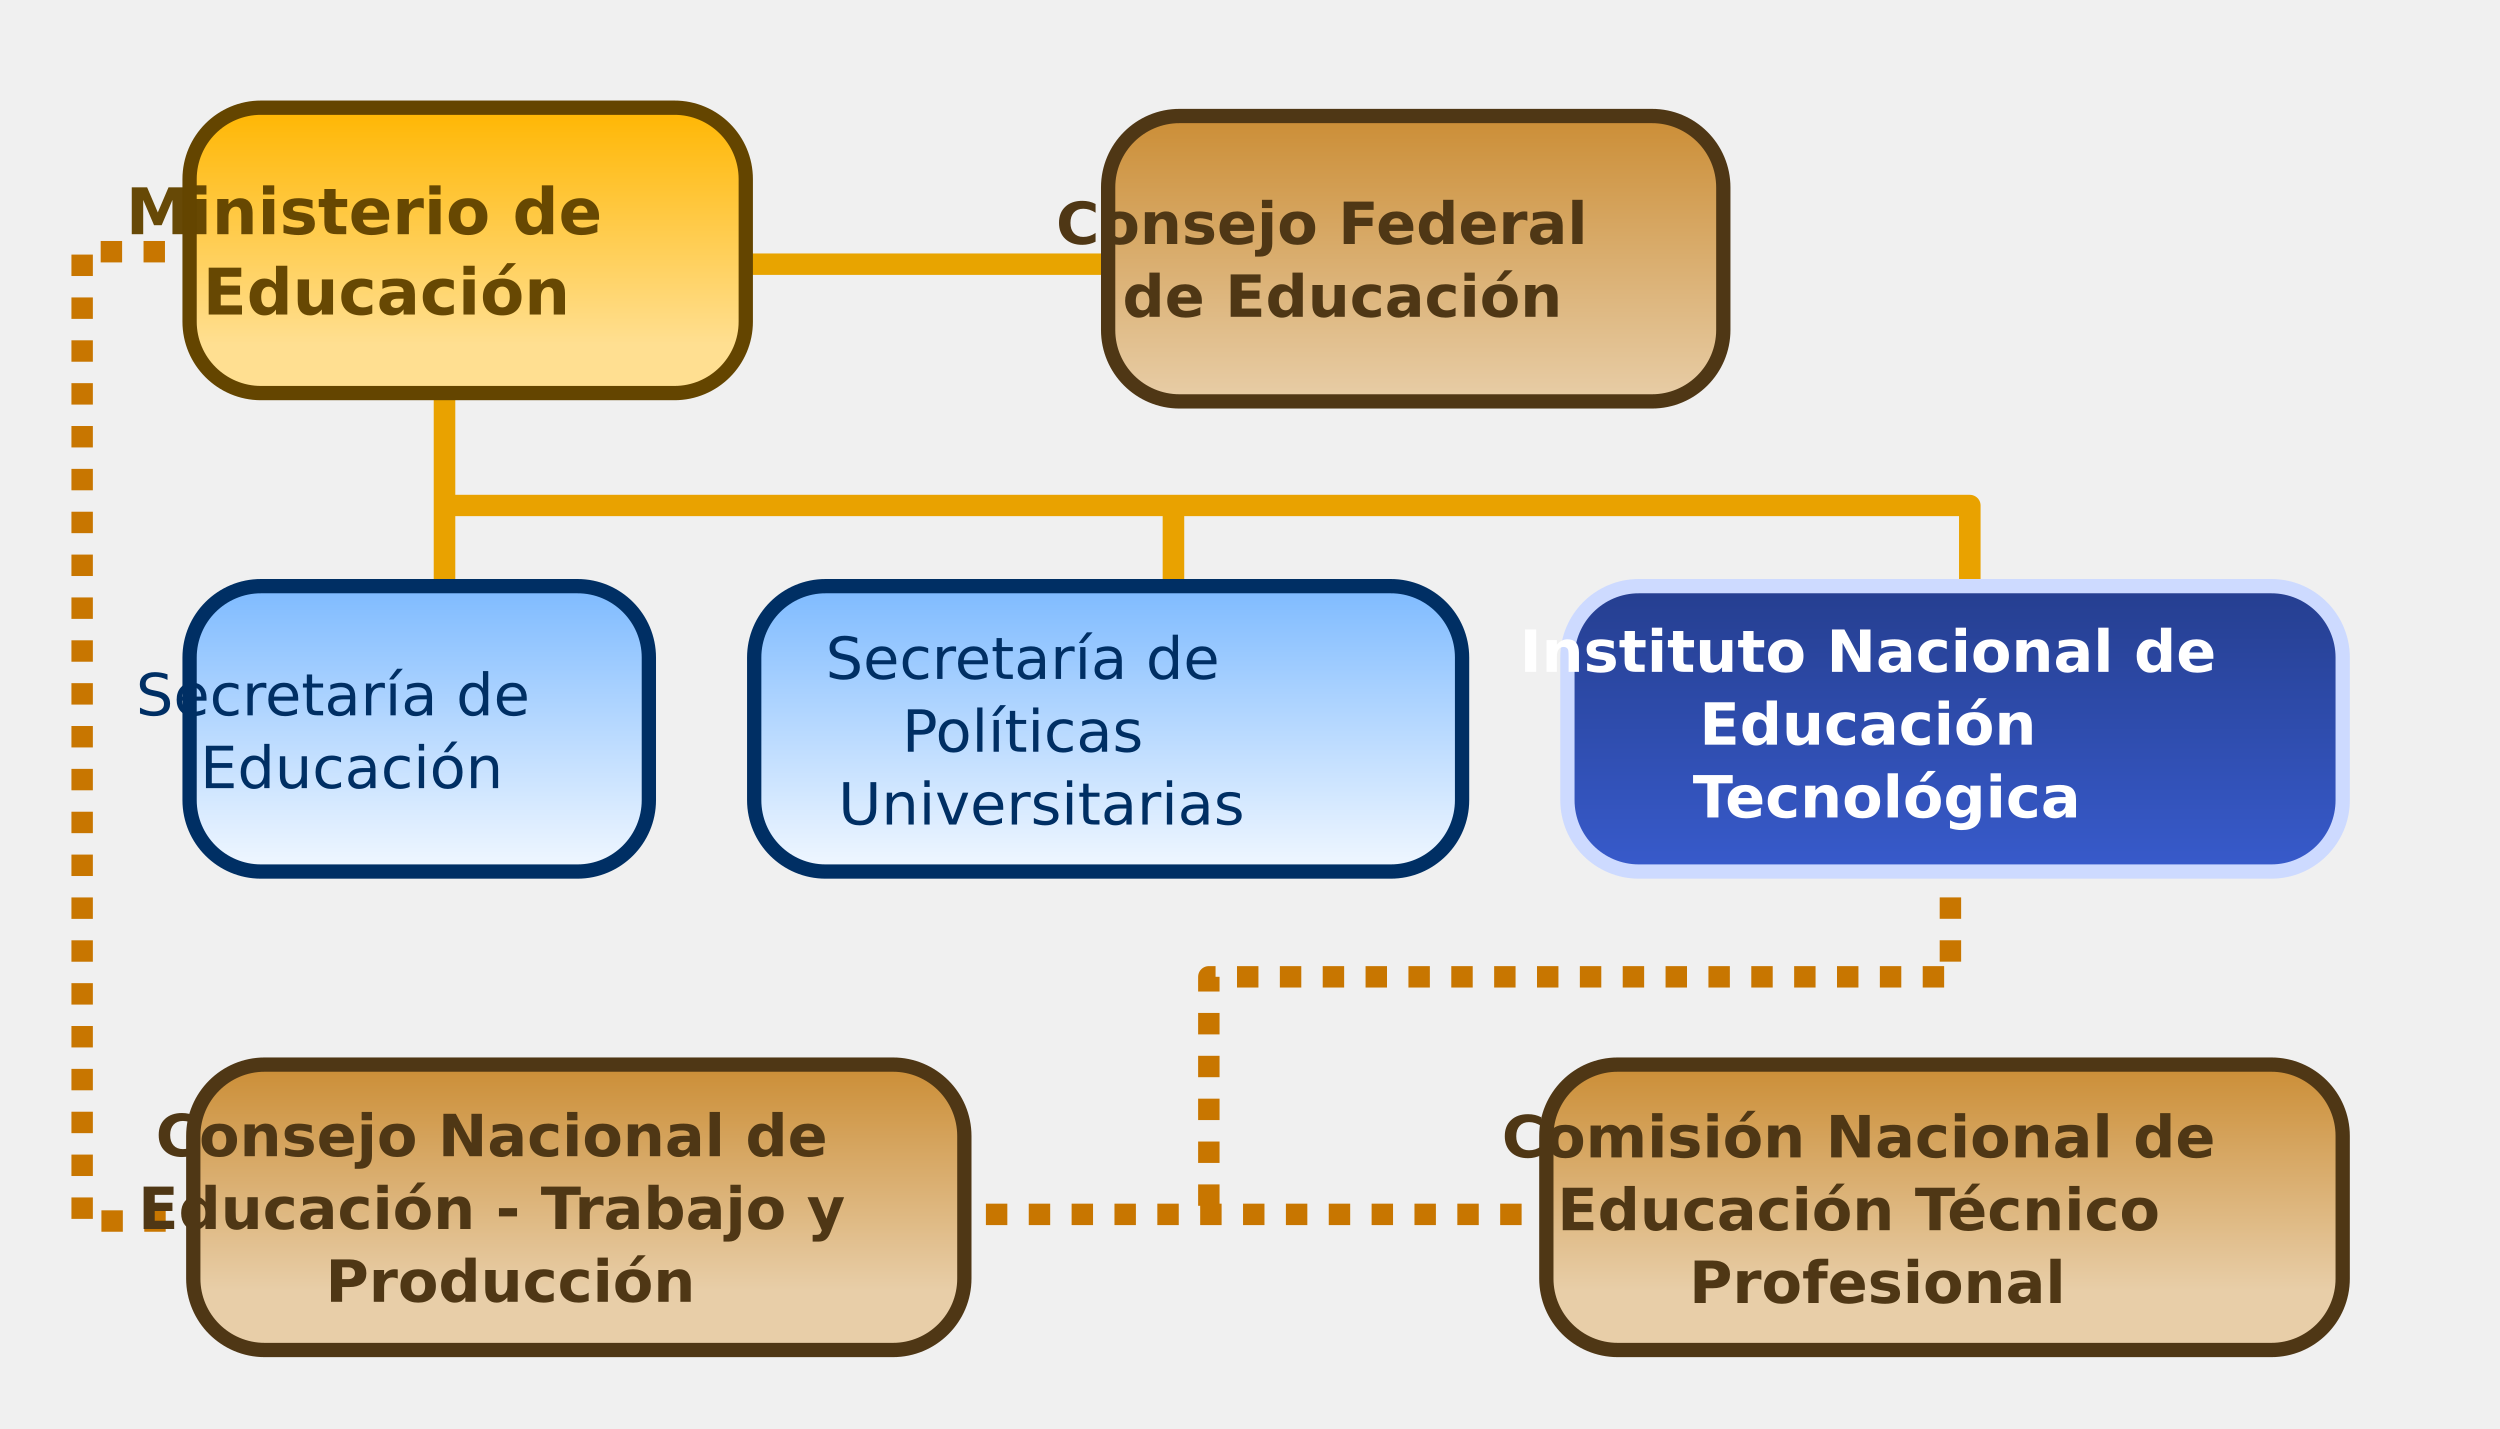
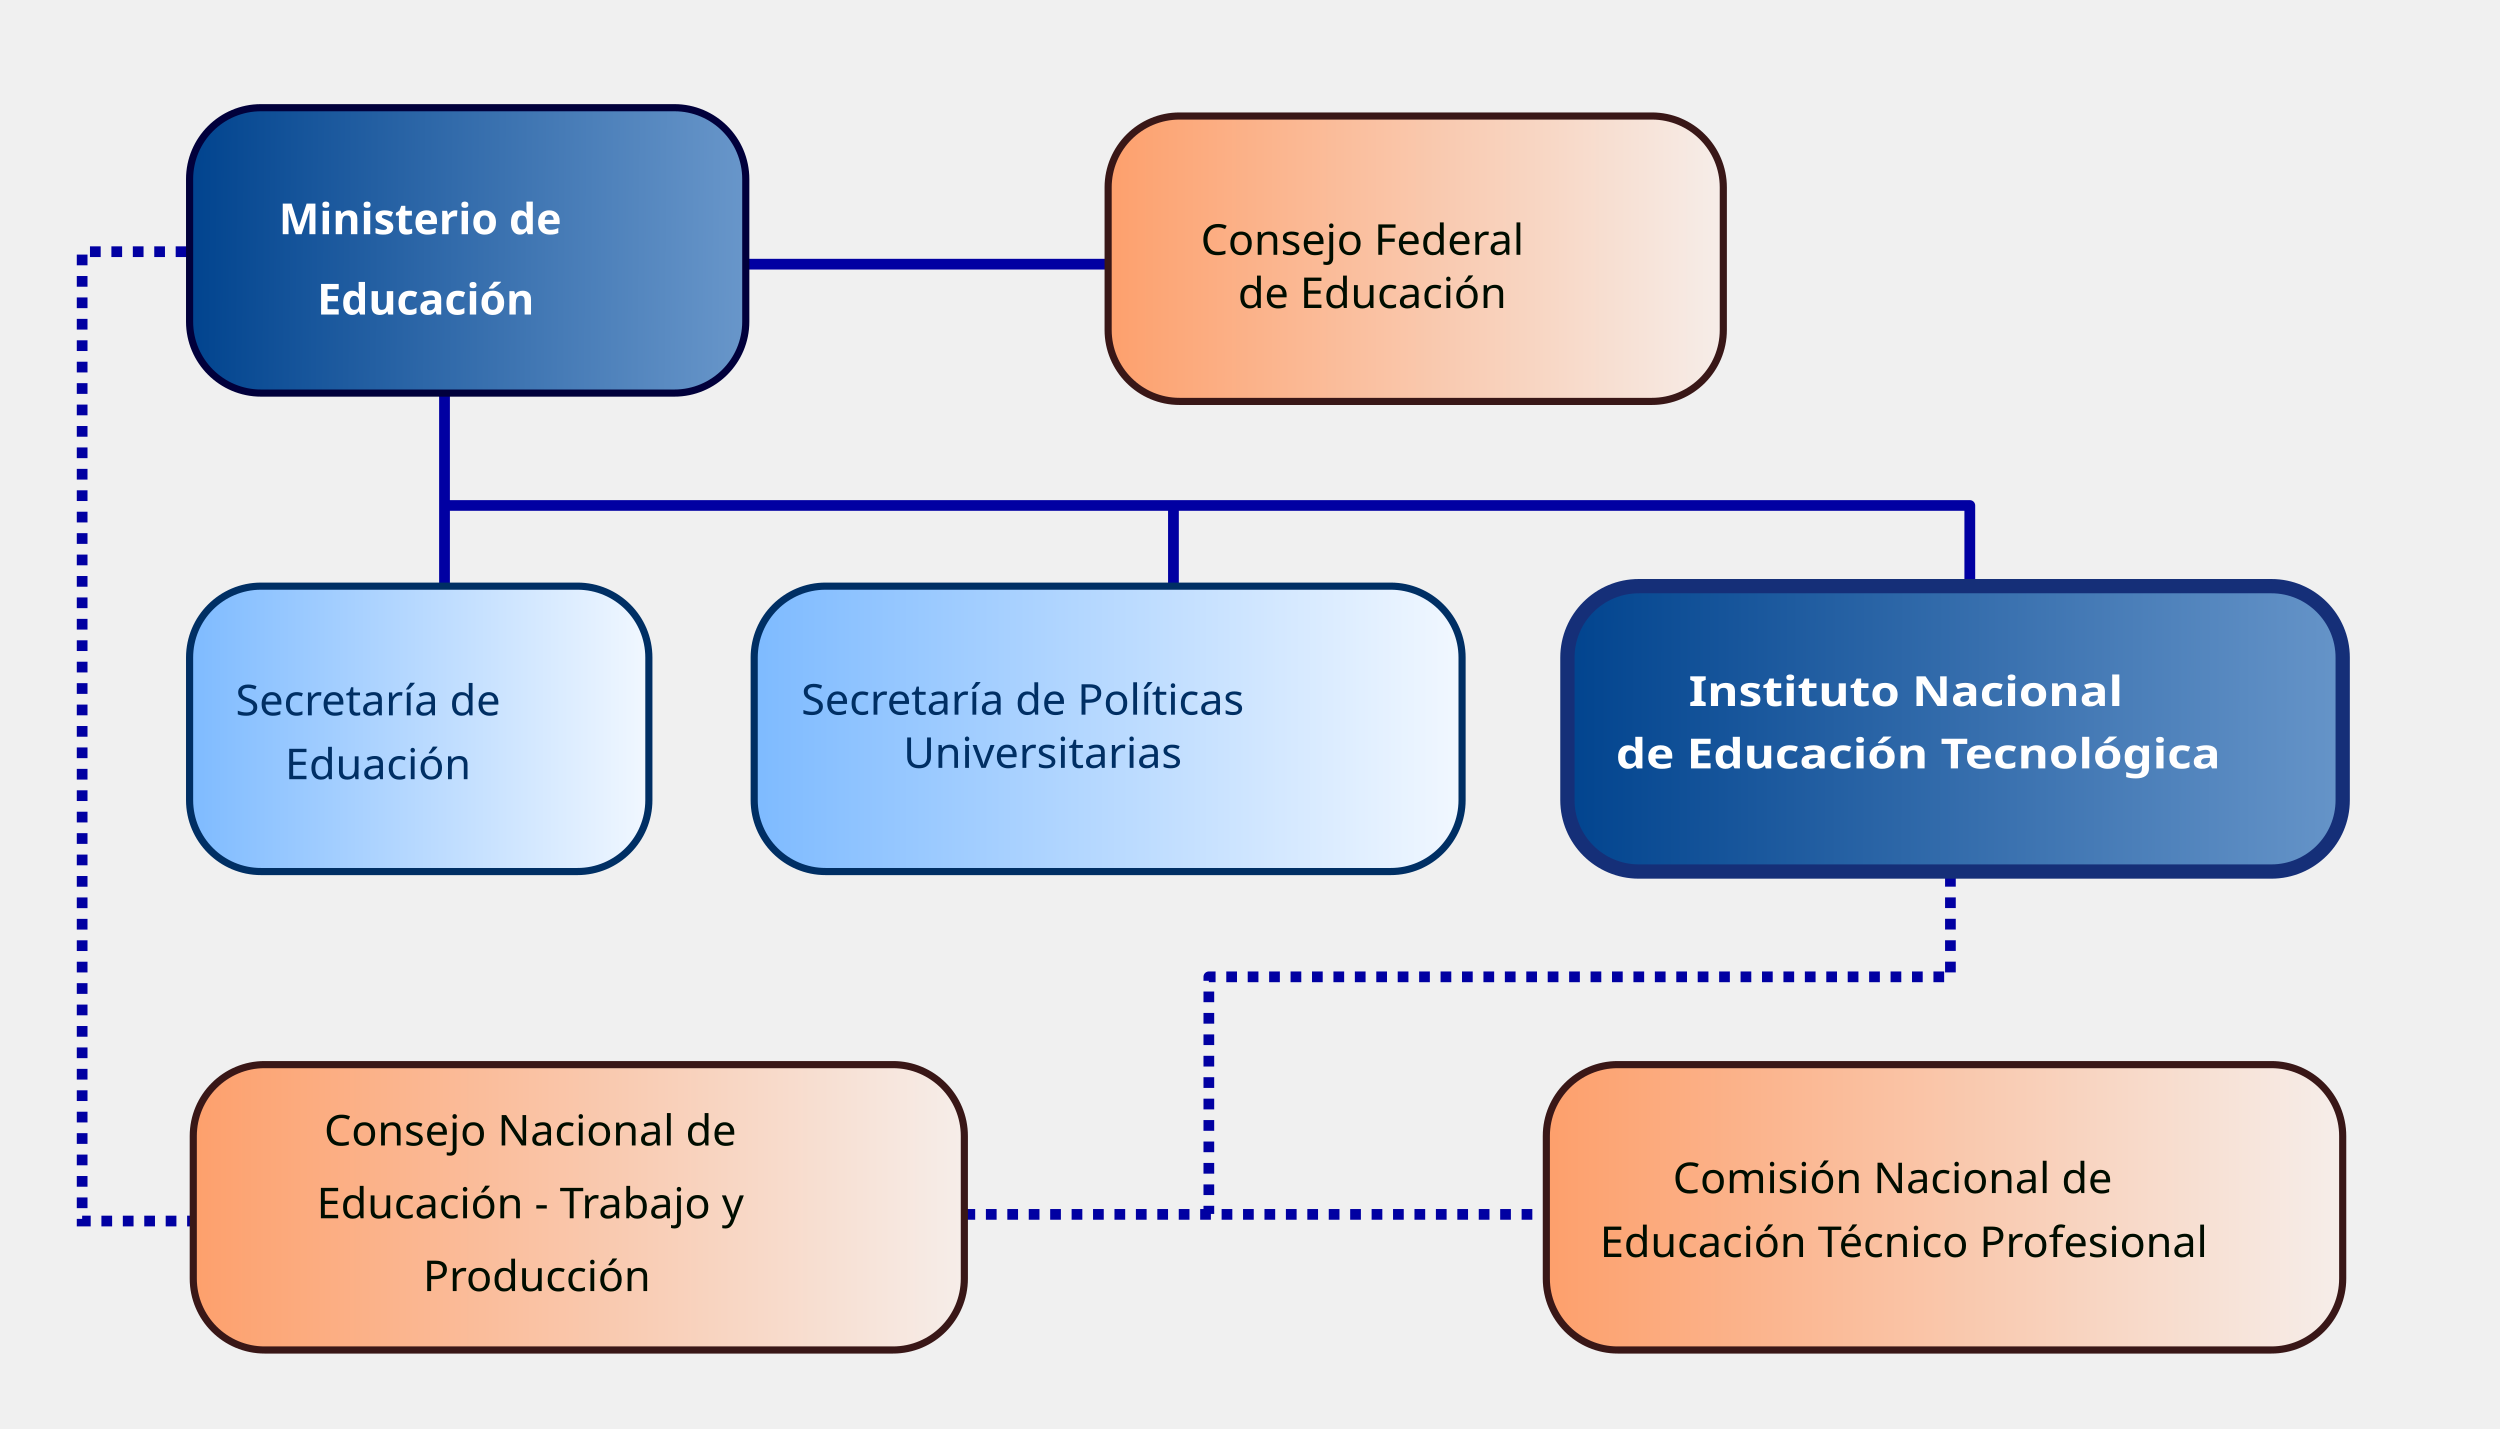
<svg xmlns="http://www.w3.org/2000/svg" xmlns:xlink="http://www.w3.org/1999/xlink" version="1.2" width="700" height="400" id="svg2">
  <defs id="defs4">
+     <linearGradient id="linearGradient4011">
+       <stop offset="0" style="stop-color:#00438e;stop-opacity:1;" id="stop4013" />
+       <stop offset="1" style="stop-color:#aecef2;stop-opacity:1;" id="stop4015" />
+     </linearGradient>
+     <linearGradient id="linearGradient3827">
+       <stop style="stop-color:#d2d7d3;stop-opacity:1;" offset="0" id="stop3829" />
+       <stop id="stop3835" offset="0.5" style="stop-color:#acc0ae;stop-opacity:1;" />
+       <stop style="stop-color:#eaf6eb;stop-opacity:1;" offset="1" id="stop3831" />
+     </linearGradient>
    <linearGradient id="linearGradient3600">
-       <stop id="stop3602" style="stop-color:#ffb601;stop-opacity:1" offset="0" />
-       <stop id="stop3604" style="stop-color:#ffdf91;stop-opacity:1" offset="1" />
+       <stop id="stop3602" style="stop-color:#fd9f6b;stop-opacity:1;" offset="0" />
+       <stop id="stop3604" style="stop-color:#f6eeea;stop-opacity:1;" offset="1" />
    </linearGradient>
    <linearGradient id="linearGradient3600-6">
      <stop id="stop3602-8" style="stop-color:#cb8d35;stop-opacity:1" offset="0" />
      <stop id="stop3604-1" style="stop-color:#e8cea8;stop-opacity:1" offset="1" />
    </linearGradient>
    <linearGradient id="linearGradient3600-0-3">
      <stop id="stop3602-0-1" style="stop-color:#7dbaff;stop-opacity:1" offset="0" />
      <stop id="stop3604-6-0" style="stop-color:#f2f8ff;stop-opacity:1" offset="1" />
    </linearGradient>
    <linearGradient id="linearGradient3600-0-3-1">
-       <stop id="stop3602-0-1-0" style="stop-color:#253e8f;stop-opacity:1" offset="0" />
-       <stop id="stop3604-6-0-3" style="stop-color:#385bcc;stop-opacity:1" offset="1" />
+       <stop id="stop3602-0-1-0" style="stop-color:#6b70a2;stop-opacity:1;" offset="0" />
+       <stop offset="0.5" style="stop-color:#2b39be;stop-opacity:1;" id="stop3863" />
+       <stop id="stop3604-6-0-3" style="stop-color:#130ed8;stop-opacity:1;" offset="1" />
    </linearGradient>
    <linearGradient x1="264.286" y1="142.791" x2="264.286" y2="293.362" id="linearGradient3983-7" xlink:href="#linearGradient3600-6-4" gradientUnits="userSpaceOnUse" gradientTransform="matrix(0.4129249,0,0,0.4237654,410.4032,250.8447)" />
    <linearGradient id="linearGradient3600-6-4">
      <stop id="stop3602-8-7" style="stop-color:#cb8d35;stop-opacity:1" offset="0" />
      <stop id="stop3604-1-1" style="stop-color:#e8cea8;stop-opacity:1" offset="1" />
    </linearGradient>
    <linearGradient x1="264.286" y1="142.791" x2="264.286" y2="293.362" id="linearGradient3032" xlink:href="#linearGradient3600" gradientUnits="userSpaceOnUse" gradientTransform="matrix(0.4129249,0,0,0.4441387,50.51218,-40.02081)" />
    <linearGradient x1="264.286" y1="142.791" x2="264.286" y2="293.362" id="linearGradient3044" xlink:href="#linearGradient3600-6" gradientUnits="userSpaceOnUse" gradientTransform="matrix(0.4129249,0,0,0.5378561,307.7055,-51.16677)" />
    <linearGradient x1="264.286" y1="142.791" x2="264.286" y2="293.362" id="linearGradient3056" xlink:href="#linearGradient3600-0-3" gradientUnits="userSpaceOnUse" gradientTransform="matrix(0.4129249,0,0,0.5378561,50.51219,80.4715)" />
    <linearGradient x1="264.286" y1="142.791" x2="264.286" y2="293.362" id="linearGradient3069" xlink:href="#linearGradient3600-0-3" gradientUnits="userSpaceOnUse" gradientTransform="matrix(0.4129249,0,0,0.5378561,208.6035,80.47149)" />
-     <linearGradient x1="264.286" y1="142.791" x2="264.286" y2="293.362" id="linearGradient3083" xlink:href="#linearGradient3600-0-3-1" gradientUnits="userSpaceOnUse" gradientTransform="matrix(0.4129249,0,0,0.5378561,436.3021,80.47149)" />
-     <linearGradient x1="264.286" y1="142.791" x2="264.286" y2="293.362" id="linearGradient3097" xlink:href="#linearGradient3600-6" gradientUnits="userSpaceOnUse" gradientTransform="matrix(0.4129249,0,0,0.4237654,51.54455,230.8447)" />
-     <linearGradient x1="264.286" y1="142.791" x2="264.286" y2="293.362" id="linearGradient3111" xlink:href="#linearGradient3600-6" gradientUnits="userSpaceOnUse" gradientTransform="matrix(0.4129249,0,0,0.4237654,430.4032,230.8447)" />
+     <linearGradient x1="264.286" y1="142.791" x2="264.286" y2="293.362" id="linearGradient3083" xlink:href="#linearGradient4011" gradientUnits="userSpaceOnUse" gradientTransform="matrix(0.4129249,0,0,0.5378561,436.3021,80.47149)" />
+     <linearGradient x1="264.286" y1="142.791" x2="264.286" y2="293.362" id="linearGradient3097" xlink:href="#linearGradient3600" gradientUnits="userSpaceOnUse" gradientTransform="matrix(0.4129249,0,0,0.4237654,51.54455,230.8447)" />
+     <linearGradient x1="264.286" y1="142.791" x2="264.286" y2="293.362" id="linearGradient3111" xlink:href="#linearGradient3827" gradientUnits="userSpaceOnUse" gradientTransform="matrix(0.4129249,0,0,0.4237654,430.4032,230.8447)" />
+     <linearGradient xlink:href="#linearGradient4011" id="linearGradient3825" x1="94.344" y1="63.797" x2="355.329" y2="65.926" gradientUnits="userSpaceOnUse" />
+     <linearGradient xlink:href="#linearGradient3600" id="linearGradient3833" x1="350.537" y1="66.127" x2="526.786" y2="66.127" gradientUnits="userSpaceOnUse" />
+     <linearGradient xlink:href="#linearGradient3600" id="linearGradient3861" x1="94.376" y1="331.733" x2="314.277" y2="331.733" gradientUnits="userSpaceOnUse" />
+     <linearGradient xlink:href="#linearGradient3600" id="linearGradient3995" x1="474.235" y1="331.733" x2="699.215" y2="331.733" gradientUnits="userSpaceOnUse" />
+     <linearGradient xlink:href="#linearGradient3600-0-3" id="linearGradient4021" x1="252.435" y1="197.765" x2="452.639" y2="197.765" gradientUnits="userSpaceOnUse" />
+     <linearGradient xlink:href="#linearGradient3600-0-3" id="linearGradient4025" x1="94.344" y1="197.765" x2="224.941" y2="197.765" gradientUnits="userSpaceOnUse" />
+     <linearGradient xlink:href="#linearGradient4011" id="linearGradient4027" x1="479.134" y1="197.765" x2="853.497" y2="198.83" gradientUnits="userSpaceOnUse" />
  </defs>
  <g transform="translate(-42.25951,6.311694)" id="layer1">
    <g transform="translate(20,-20)" id="g4567">
-       <path d="m 568.376,228.956 0,58.243 -207.642,0 0,66.385" id="path4142" style="fill:none;stroke:#c87600;stroke-width:6;stroke-linecap:butt;stroke-linejoin:round;stroke-miterlimit:4;stroke-opacity:1;stroke-dasharray:6, 6;stroke-dashoffset:0" />
-       <path d="m 274.311,353.714 200.218,0" id="path4118-9" style="fill:none;stroke:#c87600;stroke-width:6;stroke-linecap:butt;stroke-linejoin:miter;stroke-miterlimit:4;stroke-opacity:1;stroke-dasharray:6, 6;stroke-dashoffset:0" />
-       <path d="m 92.451,84.163 -47.191,0 0,271.415 60.169,0" id="path4118" style="fill:none;stroke:#c87600;stroke-width:6;stroke-linecap:butt;stroke-linejoin:miter;stroke-miterlimit:4;stroke-opacity:1;stroke-dasharray:6, 6;stroke-dashoffset:0" />
-       <path d="m 222.227,87.657 123.877,0" id="path4114" style="fill:none;stroke:#e8a400;stroke-width:6;stroke-linecap:butt;stroke-linejoin:miter;stroke-miterlimit:4;stroke-opacity:1;stroke-dasharray:none" />
-       <g transform="matrix(0.4129249,0,0,0.4077043,59.41692,30.1981)" id="g4109" style="stroke:#e9a200;stroke-width:14.623;stroke-linejoin:round;stroke-miterlimit:4;stroke-opacity:1;stroke-dasharray:none">
-         <path d="m 211.429,215.219 0,171.429" id="path4103" style="fill:none;stroke:#e9a200;stroke-width:14.623;stroke-linecap:butt;stroke-linejoin:round;stroke-miterlimit:4;stroke-opacity:1;stroke-dasharray:none" />
-         <path d="m 208.571,306.648 1037.143,0 0,94.286" id="path4105" style="fill:none;stroke:#e9a200;stroke-width:14.623;stroke-linecap:butt;stroke-linejoin:round;stroke-miterlimit:4;stroke-opacity:1;stroke-dasharray:none" />
-         <path d="m 705.714,306.648 0,94.286" id="path4107" style="fill:none;stroke:#e9a200;stroke-width:14.623;stroke-linecap:butt;stroke-linejoin:round;stroke-miterlimit:4;stroke-opacity:1;stroke-dasharray:none" />
+       <path d="m 568.376,228.956 0,58.243 -207.642,0 0,66.385" id="path4142" style="fill:none;stroke:#0100a2;stroke-width:3;stroke-linecap:butt;stroke-linejoin:round;stroke-miterlimit:4;stroke-opacity:1;stroke-dasharray:3, 3;stroke-dashoffset:0" />
+       <path d="m 274.311,353.714 200.218,0" id="path4118-9" style="fill:none;stroke:#0100a2;stroke-width:3;stroke-linecap:butt;stroke-linejoin:miter;stroke-miterlimit:4;stroke-opacity:1;stroke-dasharray:3, 3;stroke-dashoffset:0" />
+       <path d="m 92.451,84.163 -47.191,0 0,271.415 60.169,0" id="path4118" style="fill:none;stroke:#0100a2;stroke-width:3;stroke-linecap:butt;stroke-linejoin:miter;stroke-miterlimit:4;stroke-opacity:1;stroke-dasharray:3,3;stroke-dashoffset:0" />
+       <path d="m 222.227,87.657 123.877,0" id="path4114" style="fill:none;stroke:#0100a2;stroke-width:3;stroke-linecap:butt;stroke-linejoin:miter;stroke-miterlimit:4;stroke-opacity:1;stroke-dasharray:none" />
+       <g transform="matrix(0.4129249,0,0,0.4077043,59.41692,30.1981)" id="g4109" style="stroke:#1ba200;stroke-width:14.623;stroke-linejoin:round;stroke-miterlimit:4;stroke-opacity:1;stroke-dasharray:none">
+         <path d="m 211.429,215.219 0,171.429" id="path4103" style="fill:none;stroke:#0100a2;stroke-width:7.312;stroke-linecap:butt;stroke-linejoin:round;stroke-miterlimit:4;stroke-opacity:1;stroke-dasharray:none" />
+         <path d="m 208.571,306.648 1037.143,0 0,94.286" id="path4105" style="fill:none;stroke:#0100a2;stroke-width:7.312;stroke-linecap:butt;stroke-linejoin:round;stroke-miterlimit:4;stroke-opacity:1;stroke-dasharray:none" />
+         <path d="m 705.714,306.648 0,94.286" id="path4107" style="fill:none;stroke:#0100a2;stroke-width:7.312;stroke-linecap:butt;stroke-linejoin:round;stroke-miterlimit:4;stroke-opacity:1;stroke-dasharray:none" />
      </g>
    </g>
+     <g id="g_inet">
+       <rect width="217.081" height="79.91" rx="20" ry="20" x="481.134" y="157.81" id="rect3590-39-0-5" style="fill:url(#linearGradient4027);fill-opacity:1;stroke:#152f78;stroke-width:4;stroke-linejoin:round;stroke-miterlimit:4;stroke-opacity:1;stroke-dasharray:none" />
+       <text x="552.39" y="204.931" transform="scale(1.070842,0.9338449)" id="text4372" xml:space="preserve" style="font-size:12.471px;font-style:normal;font-variant:normal;font-weight:bold;font-stretch:normal;text-align:center;line-height:150%;writing-mode:lr;text-anchor:middle;fill:#ffffff;fill-opacity:1;stroke:none;font-family:Sans;-inkscape-font-specification:Sans Bold">
+         <tspan id="tspan3950" x="552.39" y="204.931">Instituto Nacional</tspan>
+         <tspan x="552.39" y="223.637" id="tspan3977">de Educación Tecnológica</tspan>
+       </text>
+     </g>
    <g id="g_consejo_educ">
-       <rect width="172.249" height="79.91" rx="20" ry="20" x="352.537" y="26.172" id="rect3590-3" style="fill:url(#linearGradient3044);fill-opacity:1;stroke:#4f3715;stroke-width:4;stroke-linejoin:round;stroke-miterlimit:4;stroke-opacity:1;stroke-dasharray:none" />
-       <text x="435.471" y="62.41" transform="scale(1.006382,0.9936584)" id="text4313" xml:space="preserve" style="font-size:16.412px;font-style:normal;font-weight:bold;line-height:125%;fill:#4f3715;fill-opacity:1;stroke:none;font-family:Bitstream Vera Sans;-inkscape-font-specification:Bitstream Vera Sans Bold">
-         <tspan x="438.324" y="62.41" id="tspan4315" style="font-size:16.412px;font-style:normal;font-variant:normal;font-weight:bold;font-stretch:normal;text-align:center;line-height:125%;writing-mode:lr-tb;text-anchor:middle;fill:#4f3715;fill-opacity:1;font-family:Bitstream Vera Sans;-inkscape-font-specification:Bitstream Vera Sans Bold">Consejo Federal </tspan>
-         <tspan x="435.471" y="82.925" id="tspan4454" style="font-size:16.412px;font-style:normal;font-variant:normal;font-weight:bold;font-stretch:normal;text-align:center;line-height:125%;writing-mode:lr-tb;text-anchor:middle;fill:#4f3715;fill-opacity:1;font-family:Bitstream Vera Sans;-inkscape-font-specification:Bitstream Vera Sans Bold">de Educación</tspan>
+       <rect width="172.249" height="79.91" rx="20" ry="20" x="352.537" y="26.172" id="rect3590-3" style="fill:url(#linearGradient3833);fill-opacity:1;stroke:#391717;stroke-width:2;stroke-linejoin:round;stroke-miterlimit:4;stroke-opacity:1;stroke-dasharray:none" />
+       <text x="434.723" y="65.44" transform="scale(1.006382,0.9936584)" id="text4313" xml:space="preserve" style="font-size:12px;font-style:normal;font-variant:normal;font-weight:normal;font-stretch:normal;text-align:center;line-height:125%;writing-mode:lr-tb;text-anchor:middle;fill:#000d00;fill-opacity:1;stroke:none;font-family:Sans;-inkscape-font-specification:Sans">
+         <tspan id="tspan3841" x="436.633" y="65.44">Consejo Federal </tspan>
+         <tspan id="tspan3843" x="434.723" y="80.44">de Educación</tspan>
      </text>
    </g>
    <g id="g_secretaria_educ">
-       <rect width="128.597" height="79.91" rx="20" ry="20" x="95.344" y="157.81" id="rect3590-39" style="fill:url(#linearGradient3056);fill-opacity:1;stroke:#002f64;stroke-width:4;stroke-linejoin:round;stroke-miterlimit:4;stroke-opacity:1;stroke-dasharray:none" />
-       <text x="158.089" y="195.217" transform="scale(1.006382,0.9936584)" id="text4331" xml:space="preserve" style="font-size:16.412px;font-style:normal;font-weight:normal;fill:#002f64;fill-opacity:1;stroke:none;font-family:Bitstream Vera Sans">
-         <tspan x="160.702" y="195.217" id="tspan4333" style="text-align:center;text-anchor:middle;fill:#002f64;fill-opacity:1">Secretaría de </tspan>
-         <tspan x="158.089" y="215.732" id="tspan4337" style="text-align:center;text-anchor:middle;fill:#002f64;fill-opacity:1">Educación</tspan>
+       <rect width="128.597" height="79.91" rx="20" ry="20" x="95.344" y="157.81" id="rect3590-39" style="fill:url(#linearGradient4025);fill-opacity:1;stroke:#002f64;stroke-width:2;stroke-linejoin:round;stroke-miterlimit:4;stroke-opacity:1;stroke-dasharray:none" />
+       <text x="158.089" y="195.217" transform="scale(1.006382,0.9936584)" id="text4331" xml:space="preserve" style="font-size:12px;font-style:normal;font-variant:normal;font-weight:normal;font-stretch:normal;text-align:center;line-height:150%;writing-mode:lr-tb;text-anchor:middle;fill:#002f64;fill-opacity:1;stroke:none;font-family:Sans;-inkscape-font-specification:Sans">
+         <tspan id="tspan3944" x="159.999" y="195.217">Secretaría de </tspan>
+         <tspan x="158.089" y="213.217" id="tspan3968">Eduación</tspan>
      </text>
    </g>
    <g id="g_secretaria_politicas">
-       <rect width="198.204" height="79.91" rx="20" ry="20" x="253.435" y="157.81" id="rect3590-39-0" style="fill:url(#linearGradient3069);fill-opacity:1;stroke:#002f64;stroke-width:4;stroke-linejoin:round;stroke-miterlimit:4;stroke-opacity:1;stroke-dasharray:none" />
-       <text x="349.993" y="184.959" transform="scale(1.006382,0.9936584)" id="text4342" xml:space="preserve" style="font-size:16.412px;font-style:normal;font-weight:normal;fill:#002f64;fill-opacity:1;stroke:none;font-family:Bitstream Vera Sans">
-         <tspan x="352.606" y="184.959" id="tspan4344" style="text-align:center;text-anchor:middle;fill:#002f64;fill-opacity:1">Secretaría de </tspan>
-         <tspan x="352.606" y="205.475" id="tspan4348" style="text-align:center;text-anchor:middle;fill:#002f64;fill-opacity:1">Políticas </tspan>
-         <tspan x="349.993" y="225.99" id="tspan4352" style="text-align:center;text-anchor:middle;fill:#002f64;fill-opacity:1">Universitarias</tspan>
-       </text>
-     </g>
-     <g id="g_inet">
-       <rect width="217.081" height="79.91" rx="20" ry="20" x="481.134" y="157.81" id="rect3590-39-0-5" style="fill:url(#linearGradient3083);fill-opacity:1;stroke:#cddaff;stroke-width:4;stroke-linejoin:round;stroke-miterlimit:4;stroke-opacity:1;stroke-dasharray:none" />
-       <text x="585.181" y="182.976" transform="scale(1.006382,0.9936584)" id="text4372" xml:space="preserve" style="font-size:16.412px;font-style:normal;font-weight:normal;fill:#ffffff;fill-opacity:1;stroke:none;font-family:Bitstream Vera Sans">
-         <tspan x="588.034" y="182.976" id="tspan4374" style="font-weight:bold;text-align:center;text-anchor:middle;fill:#ffffff;fill-opacity:1;stroke:none;-inkscape-font-specification:Bitstream Vera Sans Bold">Instituto Nacional de </tspan>
-         <tspan x="588.034" y="203.491" id="tspan4378" style="font-weight:bold;text-align:center;text-anchor:middle;fill:#ffffff;fill-opacity:1;stroke:none;-inkscape-font-specification:Bitstream Vera Sans Bold">Educación </tspan>
-         <tspan x="585.181" y="224.006" id="tspan4382" style="font-weight:bold;text-align:center;text-anchor:middle;fill:#ffffff;fill-opacity:1;stroke:none;-inkscape-font-specification:Bitstream Vera Sans Bold">Tecnológica</tspan>
+       <rect width="198.204" height="79.91" rx="20" ry="20" x="253.435" y="157.81" id="rect3590-39-0" style="fill:url(#linearGradient4021);fill-opacity:1.0;stroke:#002f64;stroke-width:2;stroke-linejoin:round;stroke-miterlimit:4;stroke-opacity:1;stroke-dasharray:none" />
+       <text x="349.993" y="195.023" transform="scale(1.006382,0.9936584)" id="text4342" xml:space="preserve" style="font-size:16.412px;font-style:normal;font-weight:normal;line-height:125%;fill:#002f64;fill-opacity:1;stroke:none;font-family:Bitstream Vera Sans">
+         <tspan id="tspan3890" style="font-size:12px;font-style:normal;font-variant:normal;font-weight:normal;font-stretch:normal;text-align:center;line-height:125%;writing-mode:lr-tb;text-anchor:middle;font-family:Sans;-inkscape-font-specification:Sans" x="349.993" y="195.023">Secretaría de Políticas</tspan>
+         <tspan id="tspan3892" style="font-size:12px;font-style:normal;font-variant:normal;font-weight:normal;font-stretch:normal;text-align:center;line-height:125%;writing-mode:lr-tb;text-anchor:middle;font-family:Sans;-inkscape-font-specification:Sans" x="351.903" y="210.023">Universitarias </tspan>
      </text>
    </g>
    <g id="g_consejo_etp">
-       <rect width="215.901" height="79.91" rx="20" ry="20" x="96.376" y="291.778" id="rect3590-3-0" style="fill:url(#linearGradient3097);fill-opacity:1;stroke:#4f3715;stroke-width:4;stroke-linejoin:round;stroke-miterlimit:4;stroke-opacity:1;stroke-dasharray:none" />
-       <text x="202.278" y="319.454" transform="scale(1.006382,0.9936584)" id="text4412" xml:space="preserve" style="font-size:16.412px;font-style:normal;font-weight:normal;fill:#4f3715;fill-opacity:1;stroke:none;font-family:Bitstream Vera Sans">
-         <tspan x="205.131" y="319.454" id="tspan4414" style="font-weight:bold;text-align:center;text-anchor:middle;fill:#4f3715;fill-opacity:1;-inkscape-font-specification:Bitstream Vera Sans Bold">Consejo Nacional de </tspan>
-         <tspan x="205.131" y="339.969" id="tspan4418" style="font-weight:bold;text-align:center;text-anchor:middle;fill:#4f3715;fill-opacity:1;-inkscape-font-specification:Bitstream Vera Sans Bold">Educación - Trabajo y </tspan>
-         <tspan x="202.278" y="360.484" id="tspan4422" style="font-weight:bold;text-align:center;text-anchor:middle;fill:#4f3715;fill-opacity:1;-inkscape-font-specification:Bitstream Vera Sans Bold">Producción</tspan>
+       <rect width="215.901" height="79.91" rx="20" ry="20" x="96.376" y="291.778" id="rect3590-3-0" style="fill:url(#linearGradient3861);fill-opacity:1;stroke:#391717;stroke-width:2;stroke-linejoin:round;stroke-miterlimit:4;stroke-opacity:1;stroke-dasharray:none" />
+       <text x="202.278" y="316.424" transform="scale(1.006382,0.9936584)" id="text4412" xml:space="preserve" style="font-size:12px;font-style:normal;font-variant:normal;font-weight:normal;font-stretch:normal;text-align:center;line-height:125%;writing-mode:lr-tb;text-anchor:middle;fill:#000d00;fill-opacity:1;stroke:none;font-family:Sans;-inkscape-font-specification:Sans">
+         <tspan x="205.131" y="316.424" id="tspan4414" style="font-size:12px;font-style:normal;font-variant:normal;font-weight:normal;font-stretch:normal;text-align:center;line-height:125%;writing-mode:lr-tb;text-anchor:middle;fill:#000d00;fill-opacity:1;font-family:Sans;-inkscape-font-specification:Sans">Consejo Nacional de </tspan>
+         <tspan x="205.131" y="336.939" id="tspan4418" style="font-size:12px;font-style:normal;font-variant:normal;font-weight:normal;font-stretch:normal;text-align:center;line-height:125%;writing-mode:lr-tb;text-anchor:middle;fill:#000d00;fill-opacity:1;font-family:Sans;-inkscape-font-specification:Sans">Educación - Trabajo y </tspan>
+         <tspan x="202.278" y="357.454" id="tspan4422" style="font-size:12px;font-style:normal;font-variant:normal;font-weight:normal;font-stretch:normal;text-align:center;line-height:125%;writing-mode:lr-tb;text-anchor:middle;fill:#000d00;fill-opacity:1;font-family:Sans;-inkscape-font-specification:Sans">Producción</tspan>
      </text>
    </g>
    <g id="g_comision_etp">
-       <rect width="222.979" height="79.91" rx="20" ry="20" x="475.235" y="291.778" id="rect3590-3-0-6" style="fill:url(#linearGradient3111);fill-opacity:1;stroke:#4f3715;stroke-width:4;stroke-linejoin:round;stroke-miterlimit:4;stroke-opacity:1;stroke-dasharray:none" />
-       <text x="582.595" y="319.782" transform="scale(1.006382,0.9936584)" id="text4440" xml:space="preserve" style="font-size:16.412px;font-style:normal;font-weight:normal;fill:#4f3715;fill-opacity:1;stroke:none;font-family:Bitstream Vera Sans">
-         <tspan x="585.448" y="319.782" id="tspan4442" style="font-weight:bold;text-align:center;text-anchor:middle;fill:#4f3715;fill-opacity:1;-inkscape-font-specification:Bitstream Vera Sans Bold">Comisión Nacional de </tspan>
-         <tspan x="585.448" y="340.298" id="tspan4446" style="font-weight:bold;text-align:center;text-anchor:middle;fill:#4f3715;fill-opacity:1;-inkscape-font-specification:Bitstream Vera Sans Bold">Educación Técnico </tspan>
-         <tspan x="582.595" y="360.813" id="tspan4450" style="font-weight:bold;text-align:center;text-anchor:middle;fill:#4f3715;fill-opacity:1;-inkscape-font-specification:Bitstream Vera Sans Bold">Profesional</tspan>
+       <rect width="222.979" height="79.91" rx="20" ry="20" x="475.235" y="291.778" id="rect3590-3-0-6" style="fill:url(#linearGradient3995);fill-opacity:1;stroke:#391717;stroke-width:2;stroke-linejoin:round;stroke-miterlimit:4;stroke-opacity:1;stroke-dasharray:none" />
+       <text x="582.595" y="329.846" transform="scale(1.006382,0.9936584)" id="text4440" xml:space="preserve" style="font-size:12px;font-style:normal;font-variant:normal;font-weight:normal;font-stretch:normal;text-align:center;line-height:150%;writing-mode:lr-tb;text-anchor:middle;fill:#000d00;fill-opacity:1;stroke:none;font-family:Sans;-inkscape-font-specification:Sans">
+         <tspan id="tspan3952" x="582.595" y="329.846">Comisión Nacional de</tspan>
+         <tspan id="tspan3956" x="582.595" y="347.846">Educación Técnico Profesional</tspan>
+       </text>
+       <flowRoot xml:space="preserve" id="flowRoot3912" style="fill:black;stroke:none;stroke-opacity:1;stroke-width:1px;stroke-linejoin:miter;stroke-linecap:butt;fill-opacity:1;font-family:Sans;font-style:normal;font-weight:normal;font-size:40px;line-height:125%;letter-spacing:0px;word-spacing:0px">
+         <flowRegion id="flowRegion3914">
+           <rect id="rect3916" width="173.507" height="57.481" x="460.912" y="309.521" />
+         </flowRegion>
+         <flowPara id="flowPara3918" />
+       </flowRoot>
+     </g>
+     <g id="g_ministerio">
+       <rect width="155.732" height="79.91" rx="20" ry="20" x="95.344" y="23.842" id="rect3590" style="fill:url(#linearGradient3825);fill-opacity:1;stroke:#01003b;stroke-width:2;stroke-linejoin:round;stroke-miterlimit:4;stroke-opacity:1;stroke-dasharray:none" />
+       <text x="172.384" y="59.258" id="text4303" xml:space="preserve" style="font-size:12px;font-style:normal;font-weight:bold;text-align:center;text-anchor:middle;fill:#ffffff;fill-opacity:1;stroke:none;font-family:Sans;-inkscape-font-specification:Sans Bold;font-stretch:normal;font-variant:normal;writing-mode:lr;line-height:125%">
+         <tspan x="175.513" y="59.258" id="tspan4305" style="-inkscape-font-specification:Sans Bold;font-family:Sans;font-weight:bold;font-style:normal;font-stretch:normal;font-variant:normal;font-size:12px;text-anchor:middle;text-align:center;writing-mode:lr;line-height:125%;fill:#ffffff;fill-opacity:1">Ministerio de </tspan>
+         <tspan x="172.384" y="81.758" id="tspan4309" style="-inkscape-font-specification:Sans Bold;font-family:Sans;font-weight:bold;font-style:normal;font-stretch:normal;font-variant:normal;font-size:12px;text-anchor:middle;text-align:center;writing-mode:lr;line-height:125%;fill:#ffffff;fill-opacity:1">Educación</tspan>
      </text>
    </g>
-     <g id="g_ministerio">
-       <rect width="155.732" height="79.91" rx="20" ry="20" x="95.344" y="23.842" id="rect3590" style="fill:url(#linearGradient3032);fill-opacity:1;stroke:#644500;stroke-width:4;stroke-linejoin:round;stroke-miterlimit:4;stroke-opacity:1;stroke-dasharray:none" />
-       <text x="172.384" y="59.258" id="text4303" xml:space="preserve" style="font-size:18px;font-style:normal;font-weight:bold;text-align:center;text-anchor:middle;fill:#644500;fill-opacity:0.973;stroke:none;font-family:Bitstream Vera Sans;-inkscape-font-specification:Bitstream Vera Sans Bold">
-         <tspan x="175.513" y="59.258" id="tspan4305">Ministerio de </tspan>
-         <tspan x="172.384" y="81.758" id="tspan4309">Educación</tspan>
-       </text>
-     </g>
+     <flowRoot xml:space="preserve" id="flowRoot3958" style="fill:black;stroke:none;stroke-opacity:1;stroke-width:1px;stroke-linejoin:miter;stroke-linecap:butt;fill-opacity:1;font-family:Sans;font-style:normal;font-weight:normal;font-size:40px;line-height:125%;letter-spacing:0px;word-spacing:0px">
+       <flowRegion id="flowRegion3960">
+         <rect id="rect3962" width="192.668" height="60.674" x="452.396" y="172.205" />
+       </flowRegion>
+       <flowPara id="flowPara3964" />
+     </flowRoot>
  </g>
</svg>
